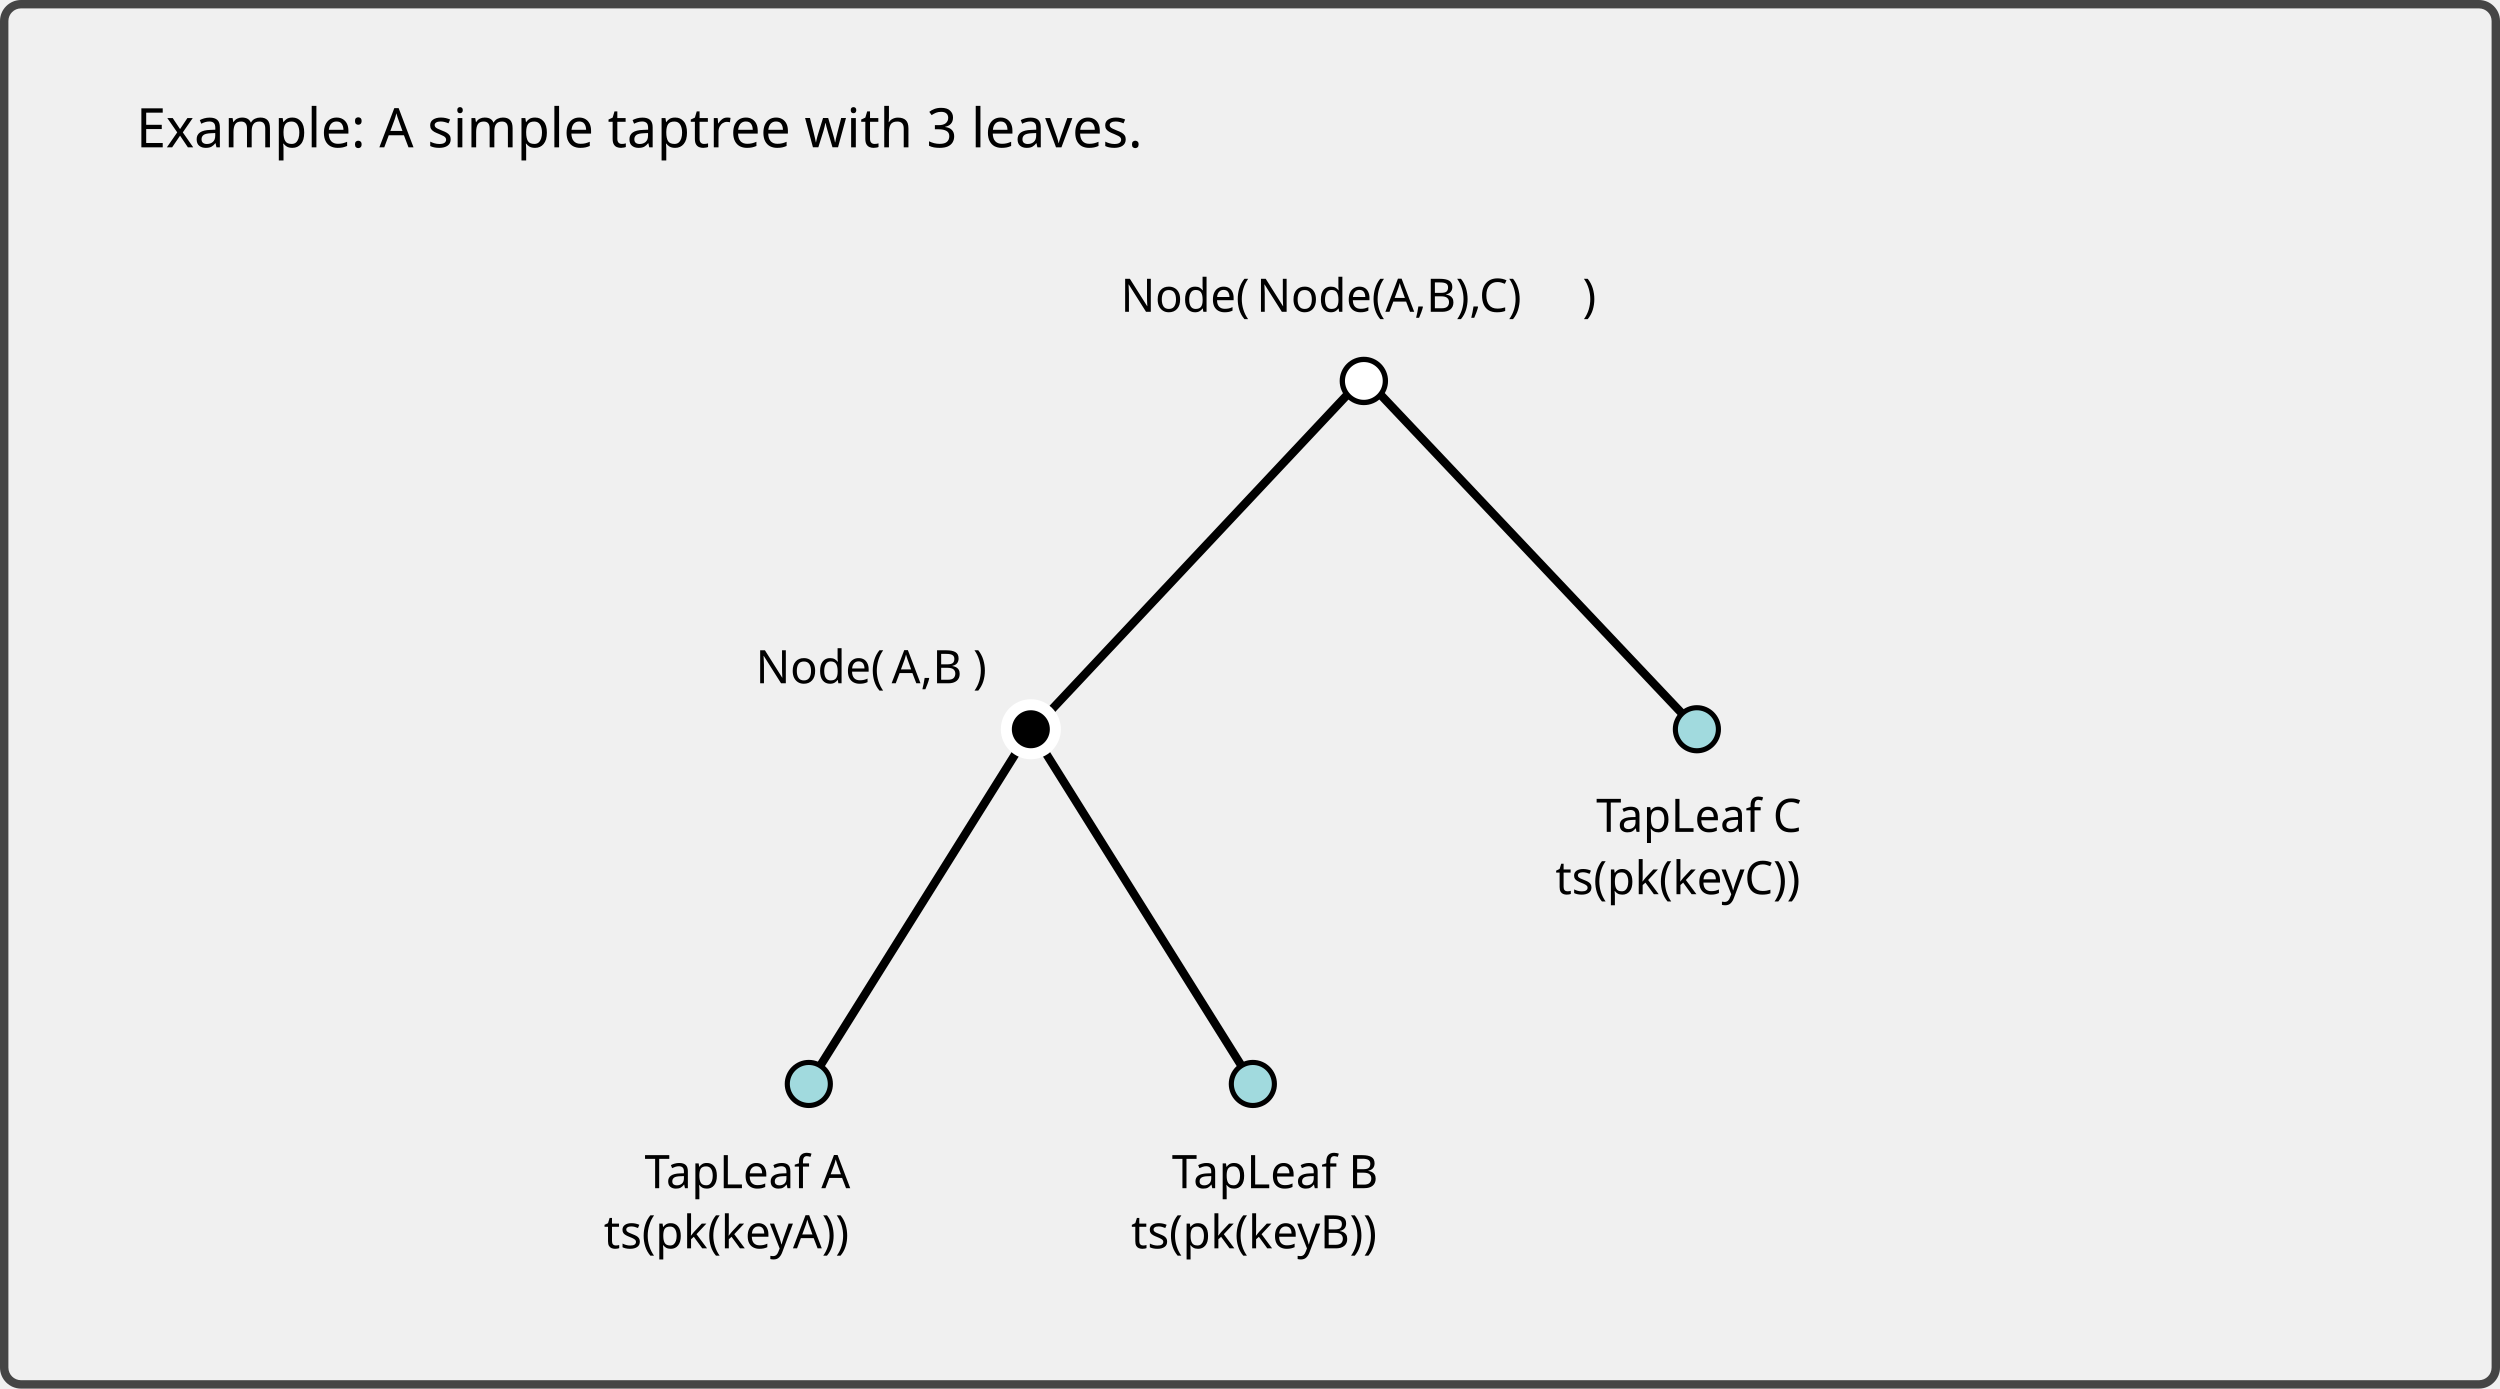
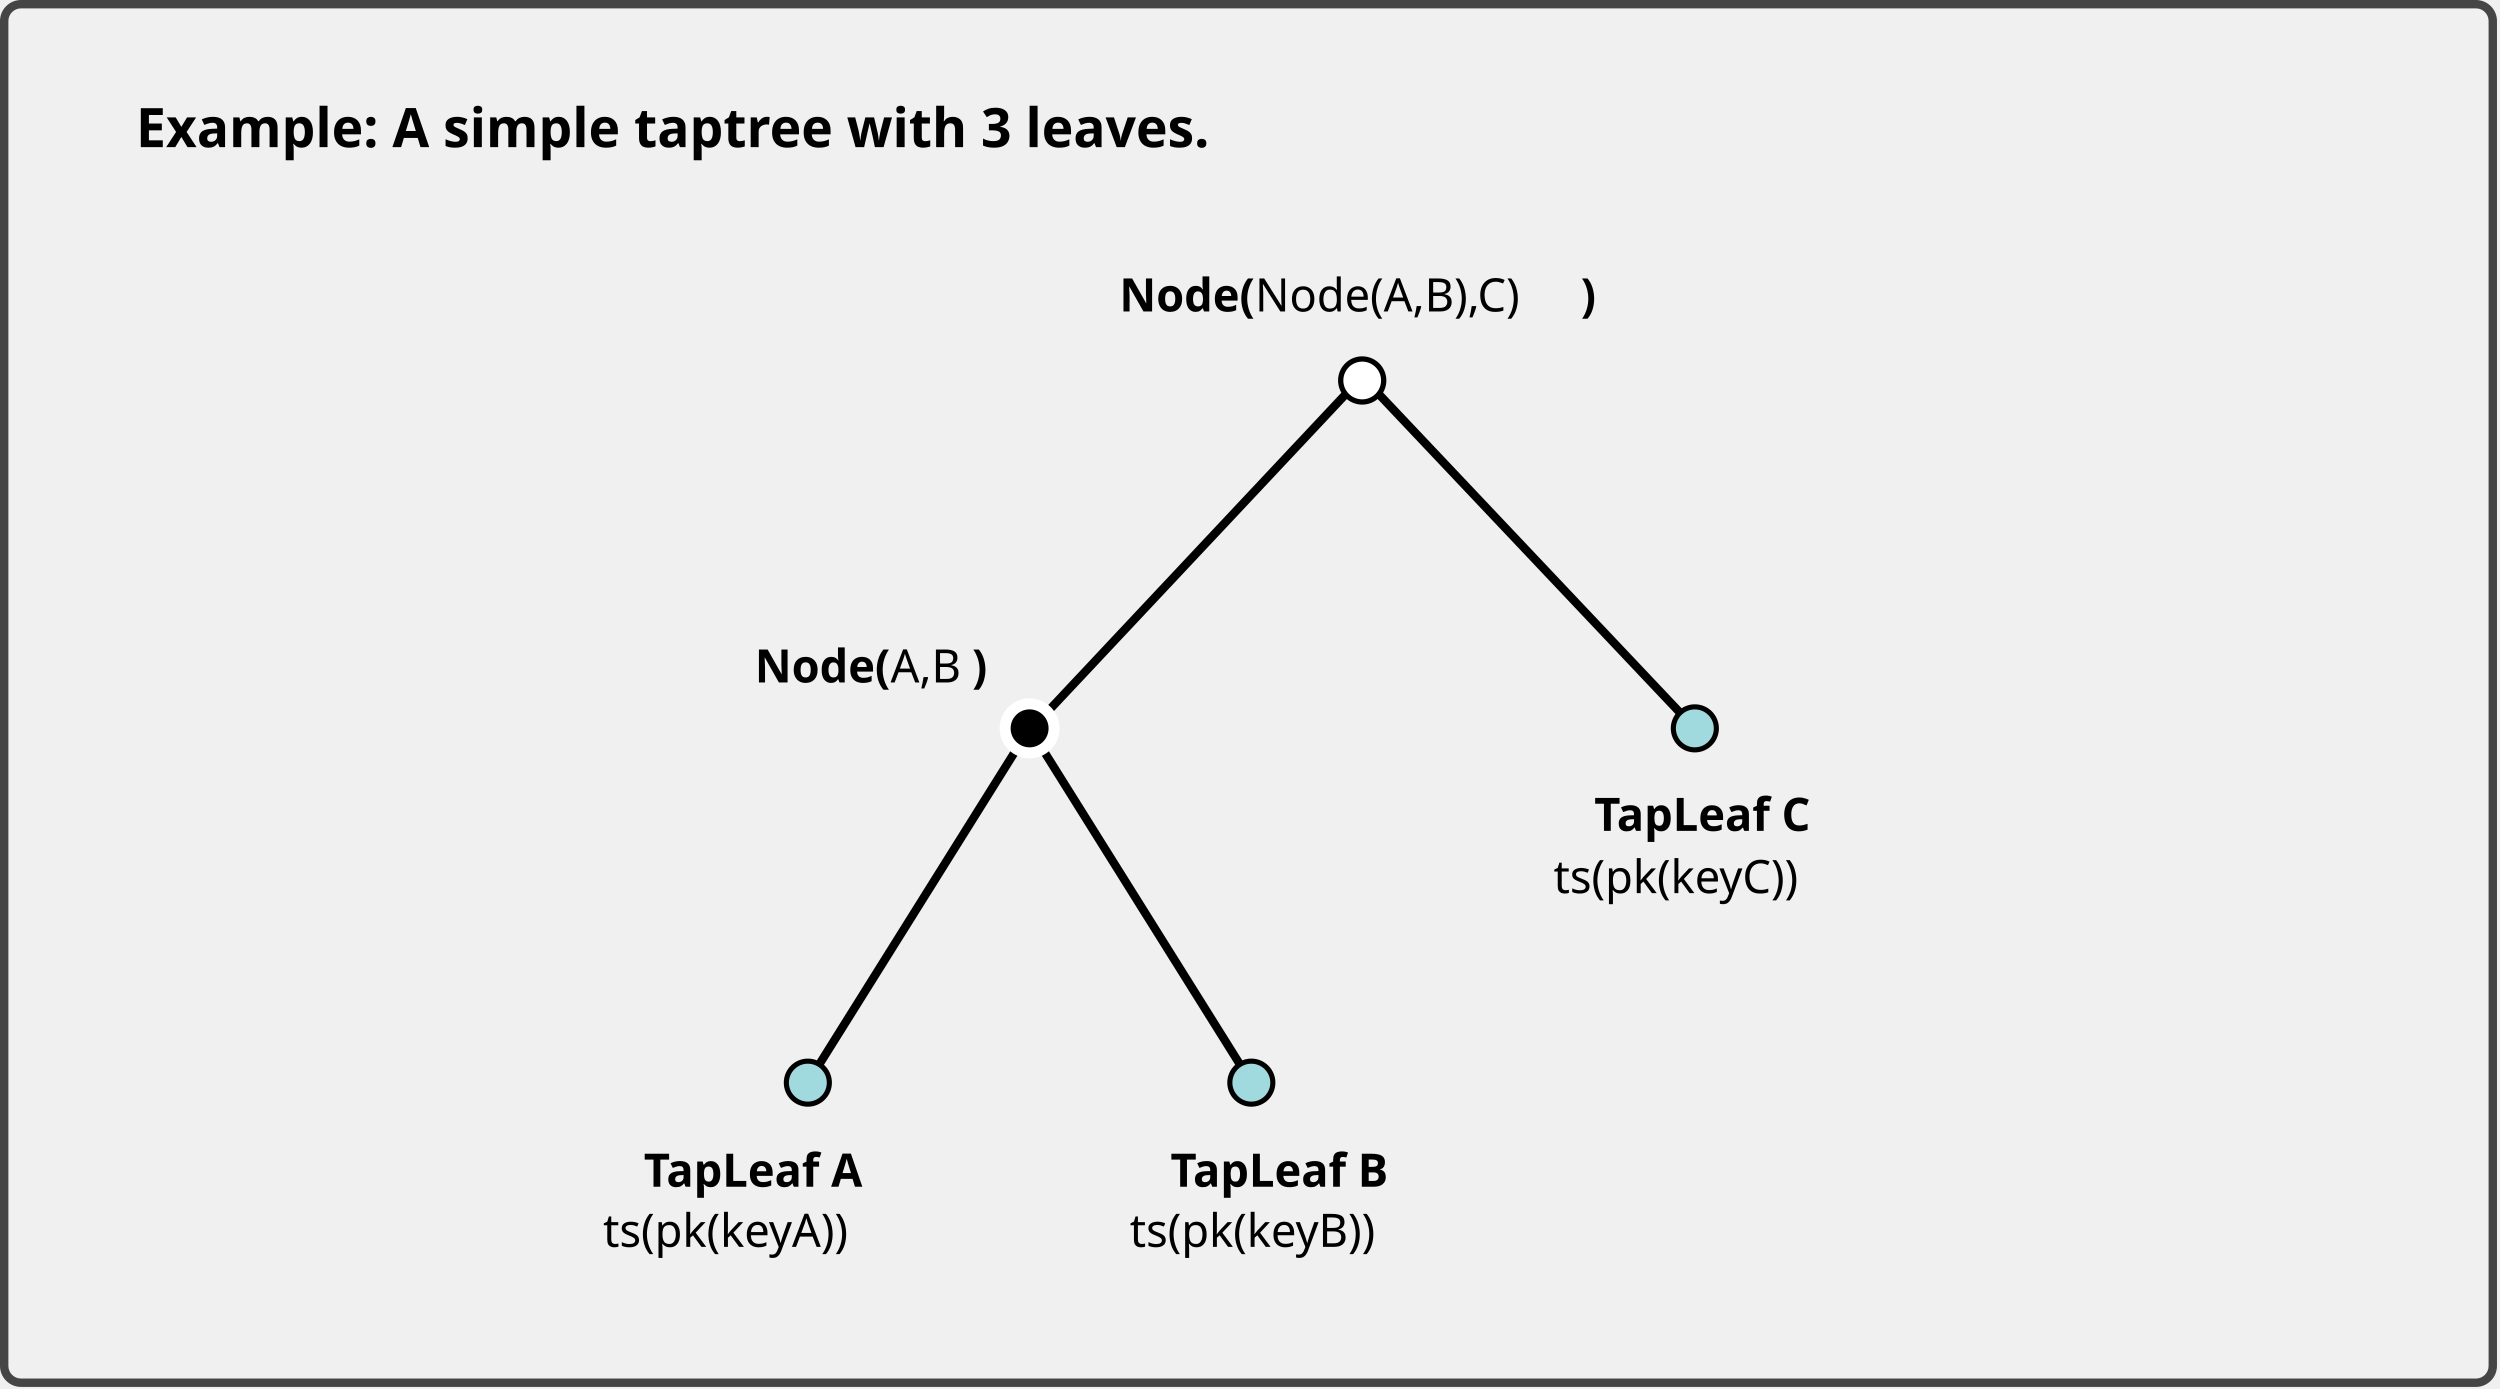
- <svg xmlns="http://www.w3.org/2000/svg" version="1.1" id="Tapscript_Variants" x="0px" y="0px" width="595.28px" height="330.643px" viewBox="0 0 595.28 330.643" enable-background="new 0 0 595.28 330.643" xml:space="preserve">
+ <svg xmlns="http://www.w3.org/2000/svg" width="100%" height="100%" viewBox="0 0 596 331" version="1.1" xml:space="preserve" style="fill-rule:evenodd;clip-rule:evenodd;stroke-miterlimit:10;">
+   <path d="M590.28,2C591.934,2 593.28,3.346 593.28,5L593.28,325.643C593.28,327.297 591.934,328.643 590.28,328.643L5,328.643C3.346,328.643 2,327.297 2,325.643L2,5C2,3.346 3.346,2 5,2L590.28,2M590.28,0L5,0C2.25,0 0,2.25 0,5L0,325.643C0,328.393 2.25,330.643 5,330.643L590.28,330.643C593.03,330.643 595.28,328.393 595.28,325.643L595.28,5C595.28,2.25 593.03,0 590.28,0Z" style="fill:rgb(69,69,69);fill-rule:nonzero;" />
+   <path d="M324.752,89.782L404.051,173.643" style="fill:none;fill-rule:nonzero;stroke:black;stroke-width:2px;" />
+   <path d="M324.752,89.782L245.455,174.244" style="fill:none;fill-rule:nonzero;stroke:black;stroke-width:2px;" />
+   <path d="M245.455,173.643L298.319,258.106" style="fill:none;fill-rule:nonzero;stroke:black;stroke-width:2px;" />
+   <path d="M245.455,173.643L192.591,258.106" style="fill:none;fill-rule:nonzero;stroke:black;stroke-width:2px;" />
  <g>
-     <path fill="#454545" d="M590.28,2c1.654,0,3,1.346,3,3v320.643c0,1.654-1.346,3-3,3H5c-1.654,0-3-1.346-3-3V5c0-1.654,1.346-3,3-3   H590.28 M590.28,0H5C2.25,0,0,2.25,0,5v320.643c0,2.75,2.25,5,5,5h585.28c2.75,0,5-2.25,5-5V5C595.28,2.25,593.03,0,590.28,0   L590.28,0z" />
+     <path d="M245.455,179.479C242.236,179.479 239.618,176.86 239.618,173.641C239.618,170.423 242.237,167.805 245.455,167.805C248.673,167.805 251.292,170.423 251.292,173.641C251.292,176.861 248.674,179.479 245.455,179.479Z" style="fill-rule:nonzero;" />
+     <path d="M245.455,169.117C247.954,169.117 249.98,171.143 249.98,173.641C249.98,176.141 247.954,178.167 245.455,178.167C242.955,178.167 240.93,176.141 240.93,173.641C240.93,171.143 242.955,169.117 245.455,169.117M245.455,166.493C241.513,166.493 238.306,169.7 238.306,173.641C238.306,177.583 241.513,180.791 245.455,180.791C249.397,180.791 252.604,177.583 252.604,173.641C252.604,169.7 249.397,166.493 245.455,166.493Z" style="fill:white;fill-rule:nonzero;" />
  </g>
-   <line fill="none" stroke="#000000" stroke-width="2" stroke-miterlimit="10" x1="324.752" y1="89.782" x2="404.051" y2="173.643" />
-   <line fill="none" stroke="#000000" stroke-width="2" stroke-miterlimit="10" x1="324.752" y1="89.782" x2="245.455" y2="174.244" />
-   <line fill="none" stroke="#000000" stroke-width="2" stroke-miterlimit="10" x1="245.455" y1="173.643" x2="298.319" y2="258.106" />
-   <line fill="none" stroke="#000000" stroke-width="2" stroke-miterlimit="10" x1="245.455" y1="173.643" x2="192.591" y2="258.106" />
+   <circle cx="404.051" cy="173.642" r="5.127" style="fill:rgb(161,218,222);stroke:black;stroke-width:1.22px;" />
+   <circle cx="298.319" cy="258.105" r="5.127" style="fill:rgb(161,218,222);stroke:black;stroke-width:1.22px;" />
+   <circle cx="192.591" cy="258.105" r="5.127" style="fill:rgb(161,218,222);stroke:black;stroke-width:1.22px;" />
+   <circle cx="324.751" cy="90.707" r="5.128" style="fill:white;stroke:black;stroke-width:1.26px;" />
  <g>
-     <path d="M245.455,179.479c-3.219,0-5.837-2.619-5.837-5.838c0-3.218,2.619-5.836,5.837-5.836s5.837,2.618,5.837,5.836   C251.292,176.861,248.674,179.479,245.455,179.479z" />
-     <path fill="#FFFFFF" d="M245.455,169.117c2.499,0,4.525,2.026,4.525,4.524c0,2.5-2.026,4.526-4.525,4.526   c-2.5,0-4.525-2.026-4.525-4.526C240.93,171.143,242.955,169.117,245.455,169.117 M245.455,166.493   c-3.942,0-7.149,3.207-7.149,7.148c0,3.942,3.207,7.15,7.149,7.15s7.149-3.208,7.149-7.15   C252.604,169.7,249.397,166.493,245.455,166.493L245.455,166.493z" />
-   </g>
-   <circle fill="#A1DADE" stroke="#000000" stroke-width="1.22" stroke-miterlimit="10" cx="404.051" cy="173.642" r="5.127" />
-   <circle fill="#A1DADE" stroke="#000000" stroke-width="1.22" stroke-miterlimit="10" cx="298.319" cy="258.105" r="5.127" />
-   <circle fill="#A1DADE" stroke="#000000" stroke-width="1.22" stroke-miterlimit="10" cx="192.591" cy="258.105" r="5.127" />
-   <circle fill="#FFFFFF" stroke="#000000" stroke-width="1.262" stroke-miterlimit="10" cx="324.751" cy="90.707" r="5.128" />
-   <g>
-     <rect x="32.422" y="25.333" fill="none" width="416.578" height="35.333" />
-     <text transform="matrix(0.9799 0 0 1 32.4224 35.0835)" font-family="'RobotoMono-Bold'" font-size="13">Example: A simple taptree with 3 leaves.</text>
+     <rect x="32.422" y="25.333" width="416.578" height="35.333" style="fill:none;" />
+     <g transform="matrix(0.9799,0,0,1,32.4224,35.0835)">
+       <text x="0px" y="0px" style="font-family:'RobotoMono-Bold', 'Roboto Mono';font-weight:700;font-size:13px;">Example: A simple taptree with 3 leaves.</text>
+     </g>
  </g>
  <g>
-     <rect x="129.335" y="289" fill="none" width="106.51" height="17.667" />
-     <text transform="matrix(0.9799 0 0 1 143.7803 297.25)" font-family="'RobotoMono-Regular'" font-size="11">ts(pk(keyA))</text>
+     <rect x="129.335" y="289" width="106.51" height="17.667" style="fill:none;" />
+     <g transform="matrix(0.9799,0,0,1,143.78,297.25)">
+       <text x="0px" y="0px" style="font-family:'RobotoMono-Regular', 'Roboto Mono';font-size:11px;">ts(pk(keyA))</text>
+     </g>
  </g>
  <g>
-     <rect x="129.335" y="274.667" fill="none" width="106.51" height="17.667" />
-     <text transform="matrix(0.9799 0 0 1 153.4829 282.917)" font-family="'RobotoMono-Bold'" font-size="11">TapLeaf A</text>
+     <rect x="129.335" y="274.667" width="106.51" height="17.667" style="fill:none;" />
+     <g transform="matrix(0.9799,0,0,1,153.483,282.917)">
+       <text x="0px" y="0px" style="font-family:'RobotoMono-Bold', 'Roboto Mono';font-weight:700;font-size:11px;">TapLeaf A</text>
+     </g>
  </g>
  <g>
-     <rect x="254.892" y="289" fill="none" width="106.511" height="17.667" />
-     <text transform="matrix(0.9799 0 0 1 269.3364 297.25)" font-family="'RobotoMono-Regular'" font-size="11">ts(pk(keyB))</text>
+     <rect x="254.892" y="289" width="106.511" height="17.667" style="fill:none;" />
+     <g transform="matrix(0.9799,0,0,1,269.336,297.25)">
+       <text x="0px" y="0px" style="font-family:'RobotoMono-Regular', 'Roboto Mono';font-size:11px;">ts(pk(keyB))</text>
+     </g>
  </g>
  <g>
-     <rect x="355.924" y="204.667" fill="none" width="106.511" height="17.667" />
-     <text transform="matrix(0.9799 0 0 1 370.3691 212.9165)" font-family="'RobotoMono-Regular'" font-size="11">ts(pk(keyC))</text>
+     <rect x="355.924" y="204.667" width="106.511" height="17.667" style="fill:none;" />
+     <g transform="matrix(0.9799,0,0,1,370.369,212.917)">
+       <text x="0px" y="0px" style="font-family:'RobotoMono-Regular', 'Roboto Mono';font-size:11px;">ts(pk(keyC))</text>
+     </g>
  </g>
  <g>
-     <rect x="254.892" y="274.667" fill="none" width="106.511" height="17.667" />
-     <text transform="matrix(0.9799 0 0 1 279.0391 282.917)" font-family="'RobotoMono-Bold'" font-size="11">TapLeaf B</text>
+     <rect x="254.892" y="274.667" width="106.511" height="17.667" style="fill:none;" />
+     <g transform="matrix(0.9799,0,0,1,279.039,282.917)">
+       <text x="0px" y="0px" style="font-family:'RobotoMono-Bold', 'Roboto Mono';font-weight:700;font-size:11px;">TapLeaf B</text>
+     </g>
  </g>
  <g>
-     <rect x="131.669" y="154.451" fill="none" width="106.51" height="17.667" />
-     <text transform="matrix(0.9799 0 0 1 179.9639 162.7007)">
-       <tspan x="0" y="0" font-family="'RobotoMono-Bold'" font-size="11">Node(</tspan>
-       <tspan x="33.005" y="0" font-family="'RobotoMono-Regular'" font-size="11">A,B</tspan>
-       <tspan x="52.808" y="0" font-family="'RobotoMono-Bold'" font-size="11">)</tspan>
-     </text>
+     <rect x="131.669" y="154.451" width="106.51" height="17.667" style="fill:none;" />
+     <g transform="matrix(0.9799,0,0,1,179.964,162.701)">
+       <text x="0px" y="0px" style="font-family:'RobotoMono-Bold', 'Roboto Mono';font-weight:700;font-size:11px;">Node(</text>
+       <g transform="matrix(1,0,0,1,33.005,0)">
+         <text x="0px" y="0px" style="font-family:'RobotoMono-Regular', 'Roboto Mono';font-size:11px;">A,B</text>
+       </g>
+       <g transform="matrix(1,0,0,1,52.808,0)">
+         <text x="0px" y="0px" style="font-family:'RobotoMono-Bold', 'Roboto Mono';font-weight:700;font-size:11px;">)</text>
+       </g>
+     </g>
  </g>
  <g>
-     <rect x="253.638" y="66" fill="none" width="142.895" height="17.667" />
-     <text transform="matrix(0.9799 0 0 1 266.8696 74.2495)">
-       <tspan x="0" y="0" font-family="'RobotoMono-Bold'" font-size="11">Node(</tspan>
-       <tspan x="33.005" y="0" font-family="'RobotoMono-Regular'" font-size="11">Node(A,B),C)</tspan>
-       <tspan x="112.216" y="0" font-family="'RobotoMono-Bold'" font-size="11">)</tspan>
-     </text>
+     <rect x="253.638" y="66" width="142.895" height="17.667" style="fill:none;" />
+     <g transform="matrix(0.9799,0,0,1,266.87,74.2495)">
+       <text x="0px" y="0px" style="font-family:'RobotoMono-Bold', 'Roboto Mono';font-weight:700;font-size:11px;">Node(</text>
+       <g transform="matrix(1,0,0,1,33.005,0)">
+         <text x="0px" y="0px" style="font-family:'RobotoMono-Regular', 'Roboto Mono';font-size:11px;">Node(A,B),C)</text>
+       </g>
+       <g transform="matrix(1,0,0,1,112.216,0)">
+         <text x="0px" y="0px" style="font-family:'RobotoMono-Bold', 'Roboto Mono';font-weight:700;font-size:11px;">)</text>
+       </g>
+     </g>
  </g>
  <g>
-     <rect x="355.924" y="189.834" fill="none" width="106.51" height="17.667" />
-     <text transform="matrix(0.9799 0 0 1 380.0703 198.084)" font-family="'RobotoMono-Bold'" font-size="11">TapLeaf C</text>
+     <rect x="355.924" y="189.834" width="106.51" height="17.667" style="fill:none;" />
+     <g transform="matrix(0.9799,0,0,1,380.07,198.084)">
+       <text x="0px" y="0px" style="font-family:'RobotoMono-Bold', 'Roboto Mono';font-weight:700;font-size:11px;">TapLeaf C</text>
+     </g>
  </g>
</svg>
